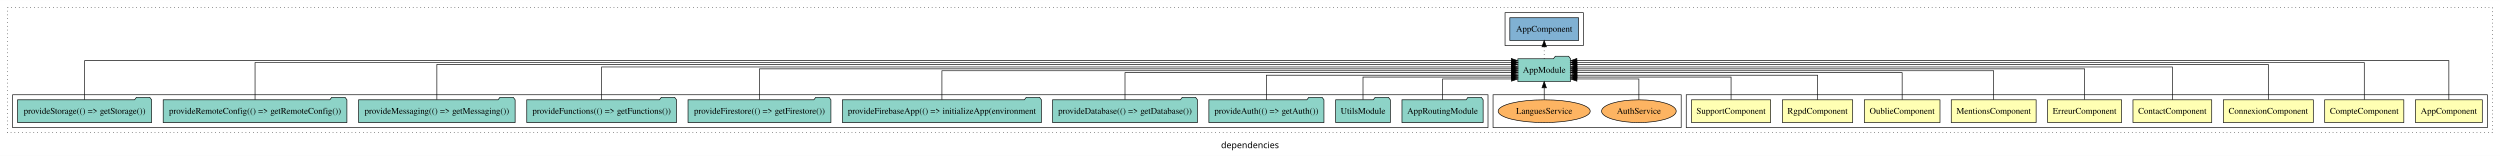
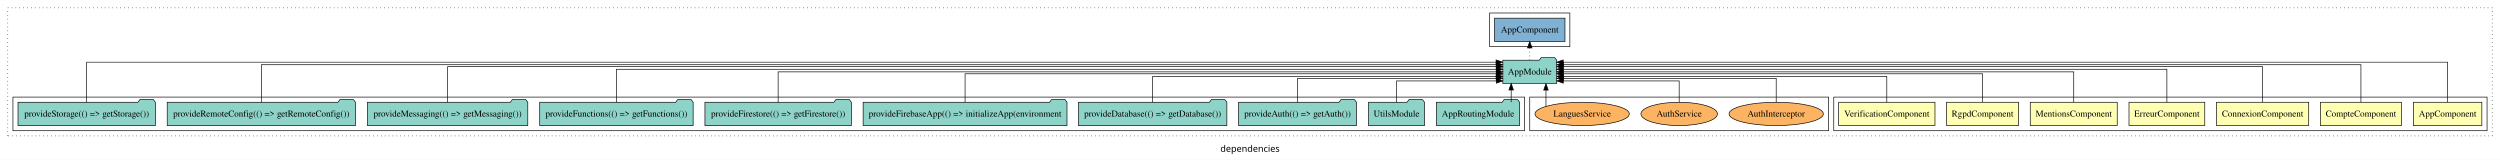
- <svg xmlns="http://www.w3.org/2000/svg" width="3960pt" height="247pt" viewBox="0.00 0.00 3960.00 246.80">
+ <svg xmlns="http://www.w3.org/2000/svg" width="3865pt" height="247pt" viewBox="0.00 0.00 3865.00 246.80">
  <g id="graph0" class="graph" transform="scale(1 1) rotate(0) translate(4 242.8)">
-     <polygon fill="white" stroke="transparent" points="-4,4 -4,-242.8 3956,-242.8 3956,4 -4,4" />
-     <text text-anchor="middle" x="1976" y="-8.2" font-family="sans-serif" font-size="14.00">dependencies</text>
+     <polygon fill="white" stroke="transparent" points="-4,4 -4,-242.8 3861,-242.8 3861,4 -4,4" />
+     <text text-anchor="middle" x="1928.5" y="-8.2" font-family="sans-serif" font-size="14.00">dependencies</text>
    <g id="clust1" class="cluster">
-       <polygon fill="none" stroke="black" stroke-dasharray="1,5" points="8,-32.8 8,-230.8 3944,-230.8 3944,-32.8 8,-32.8" />
+       <polygon fill="none" stroke="black" stroke-dasharray="1,5" points="8,-32.8 8,-230.8 3849,-230.8 3849,-32.8 8,-32.8" />
    </g>
    <g id="clust2" class="cluster">
-       <polygon fill="none" stroke="black" points="2667,-40.8 2667,-92.8 3936,-92.8 3936,-40.8 2667,-40.8" />
+       <polygon fill="none" stroke="black" points="2831,-40.8 2831,-92.8 3841,-92.8 3841,-40.8 2831,-40.8" />
    </g>
-     <g id="clust15" class="cluster">
-       <polygon fill="none" stroke="black" points="2361,-40.8 2361,-92.8 2659,-92.8 2659,-40.8 2361,-40.8" />
+     <g id="clust13" class="cluster">
+       <polygon fill="none" stroke="black" points="2361,-40.8 2361,-92.8 2823,-92.8 2823,-40.8 2361,-40.8" />
+     </g>
+     <g id="clust10" class="cluster">
+       <polygon fill="none" stroke="black" points="16,-40.8 16,-92.8 2353,-92.8 2353,-40.8 16,-40.8" />
    </g>
    <g id="clust12" class="cluster">
-       <polygon fill="none" stroke="black" points="16,-40.8 16,-92.8 2353,-92.8 2353,-40.8 16,-40.8" />
-     </g>
-     <g id="clust14" class="cluster">
-       <polygon fill="none" stroke="black" points="2380,-170.8 2380,-222.8 2504,-222.8 2504,-170.8 2380,-170.8" />
+       <polygon fill="none" stroke="black" points="2299,-170.8 2299,-222.8 2423,-222.8 2423,-170.8 2299,-170.8" />
    </g>
    <g id="node1" class="node">
-       <polygon fill="#ffffb3" stroke="black" points="3927.94,-84.8 3822.06,-84.8 3822.06,-48.8 3927.94,-48.8 3927.94,-84.8" />
-       <text text-anchor="middle" x="3875" y="-62.6" font-family="Times,serif" font-size="14.00">AppComponent</text>
+       <polygon fill="#ffffb3" stroke="black" points="3832.94,-84.8 3727.06,-84.8 3727.06,-48.8 3832.94,-48.8 3832.94,-84.8" />
+       <text text-anchor="middle" x="3780" y="-62.6" font-family="Times,serif" font-size="14.00">AppComponent</text>
    </g>
-     <g id="node10" class="node">
-       <polygon fill="#8dd3c7" stroke="black" points="2483.66,-149.8 2480.66,-153.8 2459.66,-153.8 2456.66,-149.8 2400.34,-149.8 2400.34,-113.8 2483.66,-113.8 2483.66,-149.8" />
-       <text text-anchor="middle" x="2442" y="-127.6" font-family="Times,serif" font-size="14.00">AppModule</text>
+     <g id="node8" class="node">
+       <polygon fill="#8dd3c7" stroke="black" points="2402.66,-149.8 2399.66,-153.8 2378.66,-153.8 2375.66,-149.8 2319.34,-149.8 2319.34,-113.8 2402.66,-113.8 2402.66,-149.8" />
+       <text text-anchor="middle" x="2361" y="-127.6" font-family="Times,serif" font-size="14.00">AppModule</text>
    </g>
    <g id="edge1" class="edge">
-       <path fill="none" stroke="black" d="M3875,-84.95C3875,-108.56 3875,-146.8 3875,-146.8 3875,-146.8 2493.73,-146.8 2493.73,-146.8" />
-       <polygon fill="black" stroke="black" points="2493.73,-143.3 2483.73,-146.8 2493.73,-150.3 2493.73,-143.3" />
+       <path fill="none" stroke="black" d="M3780,-84.95C3780,-108.56 3780,-146.8 3780,-146.8 3780,-146.8 2412.7,-146.8 2412.7,-146.8" />
+       <polygon fill="black" stroke="black" points="2412.7,-143.3 2402.7,-146.8 2412.7,-150.3 2412.7,-143.3" />
    </g>
    <g id="node2" class="node">
-       <polygon fill="#ffffb3" stroke="black" points="3803.66,-84.8 3678.34,-84.8 3678.34,-48.8 3803.66,-48.8 3803.66,-84.8" />
-       <text text-anchor="middle" x="3741" y="-62.6" font-family="Times,serif" font-size="14.00">CompteComponent</text>
+       <polygon fill="#ffffb3" stroke="black" points="3708.66,-84.8 3583.34,-84.8 3583.34,-48.8 3708.66,-48.8 3708.66,-84.8" />
+       <text text-anchor="middle" x="3646" y="-62.6" font-family="Times,serif" font-size="14.00">CompteComponent</text>
    </g>
    <g id="edge2" class="edge">
-       <path fill="none" stroke="black" d="M3741,-85.05C3741,-107.82 3741,-143.8 3741,-143.8 3741,-143.8 2493.75,-143.8 2493.75,-143.8" />
-       <polygon fill="black" stroke="black" points="2493.75,-140.3 2483.75,-143.8 2493.75,-147.3 2493.75,-140.3" />
+       <path fill="none" stroke="black" d="M3646,-84.81C3646,-107.29 3646,-142.8 3646,-142.8 3646,-142.8 2413.02,-142.8 2413.02,-142.8" />
+       <polygon fill="black" stroke="black" points="2413.02,-139.3 2403.02,-142.8 2413.02,-146.3 2413.02,-139.3" />
    </g>
    <g id="node3" class="node">
-       <polygon fill="#ffffb3" stroke="black" points="3660.27,-84.8 3517.73,-84.8 3517.73,-48.8 3660.27,-48.8 3660.27,-84.8" />
-       <text text-anchor="middle" x="3589" y="-62.6" font-family="Times,serif" font-size="14.00">ConnexionComponent</text>
+       <polygon fill="#ffffb3" stroke="black" points="3565.27,-84.8 3422.73,-84.8 3422.73,-48.8 3565.27,-48.8 3565.27,-84.8" />
+       <text text-anchor="middle" x="3494" y="-62.6" font-family="Times,serif" font-size="14.00">ConnexionComponent</text>
    </g>
    <g id="edge3" class="edge">
-       <path fill="none" stroke="black" d="M3589,-85.09C3589,-107.01 3589,-140.8 3589,-140.8 3589,-140.8 2493.84,-140.8 2493.84,-140.8" />
-       <polygon fill="black" stroke="black" points="2493.84,-137.3 2483.84,-140.8 2493.84,-144.3 2493.84,-137.3" />
+       <path fill="none" stroke="black" d="M3494,-84.84C3494,-106.46 3494,-139.8 3494,-139.8 3494,-139.8 2412.67,-139.8 2412.67,-139.8" />
+       <polygon fill="black" stroke="black" points="2412.67,-136.3 2402.67,-139.8 2412.67,-143.3 2412.67,-136.3" />
    </g>
    <g id="node4" class="node">
-       <polygon fill="#ffffb3" stroke="black" points="3499.38,-84.8 3374.62,-84.8 3374.62,-48.8 3499.38,-48.8 3499.38,-84.8" />
-       <text text-anchor="middle" x="3437" y="-62.6" font-family="Times,serif" font-size="14.00">ContactComponent</text>
+       <polygon fill="#ffffb3" stroke="black" points="3404.58,-84.8 3287.42,-84.8 3287.42,-48.8 3404.58,-48.8 3404.58,-84.8" />
+       <text text-anchor="middle" x="3346" y="-62.6" font-family="Times,serif" font-size="14.00">ErreurComponent</text>
    </g>
    <g id="edge4" class="edge">
-       <path fill="none" stroke="black" d="M3437,-84.83C3437,-105.57 3437,-136.8 3437,-136.8 3437,-136.8 2493.8,-136.8 2493.8,-136.8" />
-       <polygon fill="black" stroke="black" points="2493.8,-133.3 2483.8,-136.8 2493.8,-140.3 2493.8,-133.3" />
+       <path fill="none" stroke="black" d="M3346,-84.93C3346,-105.37 3346,-135.8 3346,-135.8 3346,-135.8 2412.7,-135.8 2412.7,-135.8" />
+       <polygon fill="black" stroke="black" points="2412.7,-132.3 2402.7,-135.8 2412.7,-139.3 2412.7,-132.3" />
    </g>
    <g id="node5" class="node">
-       <polygon fill="#ffffb3" stroke="black" points="3356.58,-84.8 3239.42,-84.8 3239.42,-48.8 3356.58,-48.8 3356.58,-84.8" />
-       <text text-anchor="middle" x="3298" y="-62.6" font-family="Times,serif" font-size="14.00">ErreurComponent</text>
+       <polygon fill="#ffffb3" stroke="black" points="3269.22,-84.8 3134.78,-84.8 3134.78,-48.8 3269.22,-48.8 3269.22,-84.8" />
+       <text text-anchor="middle" x="3202" y="-62.6" font-family="Times,serif" font-size="14.00">MentionsComponent</text>
    </g>
    <g id="edge5" class="edge">
-       <path fill="none" stroke="black" d="M3298,-85.11C3298,-104.95 3298,-133.8 3298,-133.8 3298,-133.8 2493.87,-133.8 2493.87,-133.8" />
-       <polygon fill="black" stroke="black" points="2493.87,-130.3 2483.87,-133.8 2493.87,-137.3 2493.87,-130.3" />
+       <path fill="none" stroke="black" d="M3202,-84.91C3202,-104.14 3202,-131.8 3202,-131.8 3202,-131.8 2412.71,-131.8 2412.71,-131.8" />
+       <polygon fill="black" stroke="black" points="2412.71,-128.3 2402.71,-131.8 2412.71,-135.3 2412.71,-128.3" />
    </g>
    <g id="node6" class="node">
-       <polygon fill="#ffffb3" stroke="black" points="3221.22,-84.8 3086.78,-84.8 3086.78,-48.8 3221.22,-48.8 3221.22,-84.8" />
-       <text text-anchor="middle" x="3154" y="-62.6" font-family="Times,serif" font-size="14.00">MentionsComponent</text>
+       <polygon fill="#ffffb3" stroke="black" points="3116.67,-84.8 3005.33,-84.8 3005.33,-48.8 3116.67,-48.8 3116.67,-84.8" />
+       <text text-anchor="middle" x="3061" y="-62.6" font-family="Times,serif" font-size="14.00">RgpdComponent</text>
    </g>
    <g id="edge6" class="edge">
-       <path fill="none" stroke="black" d="M3154,-84.97C3154,-103.89 3154,-130.8 3154,-130.8 3154,-130.8 2493.88,-130.8 2493.88,-130.8" />
-       <polygon fill="black" stroke="black" points="2493.88,-127.3 2483.88,-130.8 2493.88,-134.3 2493.88,-127.3" />
+       <path fill="none" stroke="black" d="M3061,-85.07C3061,-103.36 3061,-128.8 3061,-128.8 3061,-128.8 2412.69,-128.8 2412.69,-128.8" />
+       <polygon fill="black" stroke="black" points="2412.69,-125.3 2402.69,-128.8 2412.69,-132.3 2412.69,-125.3" />
    </g>
    <g id="node7" class="node">
-       <polygon fill="#ffffb3" stroke="black" points="3068.94,-84.8 2949.06,-84.8 2949.06,-48.8 3068.94,-48.8 3068.94,-84.8" />
-       <text text-anchor="middle" x="3009" y="-62.6" font-family="Times,serif" font-size="14.00">OublieComponent</text>
+       <polygon fill="#ffffb3" stroke="black" points="2987.47,-84.8 2838.53,-84.8 2838.53,-48.8 2987.47,-48.8 2987.47,-84.8" />
+       <text text-anchor="middle" x="2913" y="-62.6" font-family="Times,serif" font-size="14.00">VerificationComponent</text>
    </g>
    <g id="edge7" class="edge">
-       <path fill="none" stroke="black" d="M3009,-85.1C3009,-103.07 3009,-127.8 3009,-127.8 3009,-127.8 2493.69,-127.8 2493.69,-127.8" />
-       <polygon fill="black" stroke="black" points="2493.69,-124.3 2483.69,-127.8 2493.69,-131.3 2493.69,-124.3" />
+       <path fill="none" stroke="black" d="M2913,-84.83C2913,-101.86 2913,-124.8 2913,-124.8 2913,-124.8 2412.94,-124.8 2412.94,-124.8" />
+       <polygon fill="black" stroke="black" points="2412.94,-121.3 2402.94,-124.8 2412.94,-128.3 2412.94,-121.3" />
    </g>
-     <g id="node8" class="node">
-       <polygon fill="#ffffb3" stroke="black" points="2930.67,-84.8 2819.33,-84.8 2819.33,-48.8 2930.67,-48.8 2930.67,-84.8" />
-       <text text-anchor="middle" x="2875" y="-62.6" font-family="Times,serif" font-size="14.00">RgpdComponent</text>
+     <g id="node19" class="node">
+       <polygon fill="#80b1d3" stroke="black" points="2415.44,-214.8 2306.56,-214.8 2306.56,-178.8 2415.44,-178.8 2415.44,-214.8" />
+       <text text-anchor="middle" x="2361" y="-192.6" font-family="Times,serif" font-size="14.00">AppComponent </text>
    </g>
-     <g id="edge8" class="edge">
-       <path fill="none" stroke="black" d="M2875,-84.84C2875,-101.53 2875,-123.8 2875,-123.8 2875,-123.8 2493.91,-123.8 2493.91,-123.8" />
-       <polygon fill="black" stroke="black" points="2493.91,-120.3 2483.91,-123.8 2493.91,-127.3 2493.91,-120.3" />
+     <g id="edge18" class="edge">
+       <path fill="none" stroke="black" stroke-dasharray="1,5" d="M2361,-149.91C2361,-149.91 2361,-168.79 2361,-168.79" />
+       <polygon fill="black" stroke="black" points="2357.5,-168.79 2361,-178.79 2364.5,-168.79 2357.5,-168.79" />
    </g>
    <g id="node9" class="node">
-       <polygon fill="#ffffb3" stroke="black" points="2800.67,-84.8 2675.33,-84.8 2675.33,-48.8 2800.67,-48.8 2800.67,-84.8" />
-       <text text-anchor="middle" x="2738" y="-62.6" font-family="Times,serif" font-size="14.00">SupportComponent</text>
-     </g>
-     <g id="edge9" class="edge">
-       <path fill="none" stroke="black" d="M2738,-85.08C2738,-100.75 2738,-120.8 2738,-120.8 2738,-120.8 2493.78,-120.8 2493.78,-120.8" />
-       <polygon fill="black" stroke="black" points="2493.78,-117.3 2483.78,-120.8 2493.78,-124.3 2493.78,-117.3" />
-     </g>
-     <g id="node21" class="node">
-       <polygon fill="#80b1d3" stroke="black" points="2496.44,-214.8 2387.56,-214.8 2387.56,-178.8 2496.44,-178.8 2496.44,-214.8" />
-       <text text-anchor="middle" x="2442" y="-192.6" font-family="Times,serif" font-size="14.00">AppComponent </text>
-     </g>
-     <g id="edge20" class="edge">
-       <path fill="none" stroke="black" stroke-dasharray="1,5" d="M2442,-149.91C2442,-149.91 2442,-168.79 2442,-168.79" />
-       <polygon fill="black" stroke="black" points="2438.5,-168.79 2442,-178.79 2445.5,-168.79 2438.5,-168.79" />
-     </g>
-     <g id="node11" class="node">
      <polygon fill="#8dd3c7" stroke="black" points="2345.28,-84.8 2342.28,-88.8 2321.28,-88.8 2318.28,-84.8 2216.72,-84.8 2216.72,-48.8 2345.28,-48.8 2345.28,-84.8" />
      <text text-anchor="middle" x="2281" y="-62.6" font-family="Times,serif" font-size="14.00">AppRoutingModule</text>
    </g>
-     <g id="edge10" class="edge">
-       <path fill="none" stroke="black" d="M2281,-84.92C2281,-99.58 2281,-117.8 2281,-117.8 2281,-117.8 2390.12,-117.8 2390.12,-117.8" />
-       <polygon fill="black" stroke="black" points="2390.12,-121.3 2400.12,-117.8 2390.12,-114.3 2390.12,-121.3" />
+     <g id="edge8" class="edge">
+       <path fill="none" stroke="black" d="M2332.28,-84.91C2332.28,-84.91 2332.28,-103.79 2332.28,-103.79" />
+       <polygon fill="black" stroke="black" points="2328.78,-103.79 2332.28,-113.79 2335.78,-103.79 2328.78,-103.79" />
    </g>
-     <g id="node12" class="node">
+     <g id="node10" class="node">
      <polygon fill="#8dd3c7" stroke="black" points="2198.28,-84.8 2195.28,-88.8 2174.28,-88.8 2171.28,-84.8 2111.72,-84.8 2111.72,-48.8 2198.28,-48.8 2198.28,-84.8" />
      <text text-anchor="middle" x="2155" y="-62.6" font-family="Times,serif" font-size="14.00">UtilsModule</text>
    </g>
-     <g id="edge11" class="edge">
-       <path fill="none" stroke="black" d="M2155,-85.08C2155,-100.75 2155,-120.8 2155,-120.8 2155,-120.8 2390.27,-120.8 2390.27,-120.8" />
-       <polygon fill="black" stroke="black" points="2390.27,-124.3 2400.27,-120.8 2390.27,-117.3 2390.27,-124.3" />
+     <g id="edge9" class="edge">
+       <path fill="none" stroke="black" d="M2155,-84.92C2155,-99.58 2155,-117.8 2155,-117.8 2155,-117.8 2309.31,-117.8 2309.31,-117.8" />
+       <polygon fill="black" stroke="black" points="2309.31,-121.3 2319.31,-117.8 2309.31,-114.3 2309.31,-121.3" />
    </g>
-     <g id="node13" class="node">
+     <g id="node11" class="node">
      <polygon fill="#8dd3c7" stroke="black" points="2093.13,-84.8 2090.13,-88.8 2069.13,-88.8 2066.13,-84.8 1910.87,-84.8 1910.87,-48.8 2093.13,-48.8 2093.13,-84.8" />
      <text text-anchor="middle" x="2002" y="-62.6" font-family="Times,serif" font-size="14.00">provideAuth(() =&gt; getAuth())</text>
    </g>
-     <g id="edge12" class="edge">
-       <path fill="none" stroke="black" d="M2002,-84.84C2002,-101.53 2002,-123.8 2002,-123.8 2002,-123.8 2390.21,-123.8 2390.21,-123.8" />
-       <polygon fill="black" stroke="black" points="2390.21,-127.3 2400.21,-123.8 2390.21,-120.3 2390.21,-127.3" />
+     <g id="edge10" class="edge">
+       <path fill="none" stroke="black" d="M2002,-84.81C2002,-100.85 2002,-121.8 2002,-121.8 2002,-121.8 2309.12,-121.8 2309.12,-121.8" />
+       <polygon fill="black" stroke="black" points="2309.12,-125.3 2319.12,-121.8 2309.12,-118.3 2309.12,-125.3" />
    </g>
-     <g id="node14" class="node">
+     <g id="node12" class="node">
      <polygon fill="#8dd3c7" stroke="black" points="1892.74,-84.8 1889.74,-88.8 1868.74,-88.8 1865.74,-84.8 1663.26,-84.8 1663.26,-48.8 1892.74,-48.8 1892.74,-84.8" />
      <text text-anchor="middle" x="1778" y="-62.6" font-family="Times,serif" font-size="14.00">provideDatabase(() =&gt; getDatabase())</text>
    </g>
-     <g id="edge13" class="edge">
-       <path fill="none" stroke="black" d="M1778,-85.1C1778,-103.07 1778,-127.8 1778,-127.8 1778,-127.8 2390.21,-127.8 2390.21,-127.8" />
-       <polygon fill="black" stroke="black" points="2390.21,-131.3 2400.21,-127.8 2390.21,-124.3 2390.21,-131.3" />
+     <g id="edge11" class="edge">
+       <path fill="none" stroke="black" d="M1778,-84.83C1778,-101.86 1778,-124.8 1778,-124.8 1778,-124.8 2309.07,-124.8 2309.07,-124.8" />
+       <polygon fill="black" stroke="black" points="2309.07,-128.3 2319.07,-124.8 2309.07,-121.3 2309.07,-128.3" />
    </g>
-     <g id="node15" class="node">
+     <g id="node13" class="node">
      <polygon fill="#8dd3c7" stroke="black" points="1645.59,-84.8 1642.59,-88.8 1621.59,-88.8 1618.59,-84.8 1330.41,-84.8 1330.41,-48.8 1645.59,-48.8 1645.59,-84.8" />
      <text text-anchor="middle" x="1488" y="-62.6" font-family="Times,serif" font-size="14.00">provideFirebaseApp(() =&gt; initializeApp(environment</text>
    </g>
-     <g id="edge14" class="edge">
-       <path fill="none" stroke="black" d="M1488,-84.97C1488,-103.89 1488,-130.8 1488,-130.8 1488,-130.8 2390.09,-130.8 2390.09,-130.8" />
-       <polygon fill="black" stroke="black" points="2390.09,-134.3 2400.09,-130.8 2390.09,-127.3 2390.09,-134.3" />
+     <g id="edge12" class="edge">
+       <path fill="none" stroke="black" d="M1488,-85.07C1488,-103.36 1488,-128.8 1488,-128.8 1488,-128.8 2309.19,-128.8 2309.19,-128.8" />
+       <polygon fill="black" stroke="black" points="2309.19,-132.3 2319.19,-128.8 2309.19,-125.3 2309.19,-132.3" />
    </g>
-     <g id="node16" class="node">
+     <g id="node14" class="node">
      <polygon fill="#8dd3c7" stroke="black" points="1312.16,-84.8 1309.16,-88.8 1288.16,-88.8 1285.16,-84.8 1085.84,-84.8 1085.84,-48.8 1312.16,-48.8 1312.16,-84.8" />
      <text text-anchor="middle" x="1199" y="-62.6" font-family="Times,serif" font-size="14.00">provideFirestore(() =&gt; getFirestore())</text>
    </g>
-     <g id="edge15" class="edge">
-       <path fill="none" stroke="black" d="M1199,-85.11C1199,-104.95 1199,-133.8 1199,-133.8 1199,-133.8 2390.29,-133.8 2390.29,-133.8" />
-       <polygon fill="black" stroke="black" points="2390.29,-137.3 2400.29,-133.8 2390.29,-130.3 2390.29,-137.3" />
+     <g id="edge13" class="edge">
+       <path fill="none" stroke="black" d="M1199,-84.91C1199,-104.14 1199,-131.8 1199,-131.8 1199,-131.8 2309.3,-131.8 2309.3,-131.8" />
+       <polygon fill="black" stroke="black" points="2309.3,-135.3 2319.3,-131.8 2309.3,-128.3 2309.3,-135.3" />
    </g>
-     <g id="node17" class="node">
+     <g id="node15" class="node">
      <polygon fill="#8dd3c7" stroke="black" points="1067.59,-84.8 1064.59,-88.8 1043.59,-88.8 1040.59,-84.8 830.41,-84.8 830.41,-48.8 1067.59,-48.8 1067.59,-84.8" />
      <text text-anchor="middle" x="949" y="-62.6" font-family="Times,serif" font-size="14.00">provideFunctions(() =&gt; getFunctions())</text>
    </g>
-     <g id="edge16" class="edge">
-       <path fill="none" stroke="black" d="M949,-84.83C949,-105.57 949,-136.8 949,-136.8 949,-136.8 2390.12,-136.8 2390.12,-136.8" />
-       <polygon fill="black" stroke="black" points="2390.12,-140.3 2400.12,-136.8 2390.12,-133.3 2390.12,-140.3" />
+     <g id="edge14" class="edge">
+       <path fill="none" stroke="black" d="M949,-84.93C949,-105.37 949,-135.8 949,-135.8 949,-135.8 2309.12,-135.8 2309.12,-135.8" />
+       <polygon fill="black" stroke="black" points="2309.12,-139.3 2319.12,-135.8 2309.12,-132.3 2309.12,-139.3" />
    </g>
-     <g id="node18" class="node">
+     <g id="node16" class="node">
      <polygon fill="#8dd3c7" stroke="black" points="811.96,-84.8 808.96,-88.8 787.96,-88.8 784.96,-84.8 564.04,-84.8 564.04,-48.8 811.96,-48.8 811.96,-84.8" />
      <text text-anchor="middle" x="688" y="-62.6" font-family="Times,serif" font-size="14.00">provideMessaging(() =&gt; getMessaging())</text>
    </g>
-     <g id="edge17" class="edge">
-       <path fill="none" stroke="black" d="M688,-85.09C688,-107.01 688,-140.8 688,-140.8 688,-140.8 2389.94,-140.8 2389.94,-140.8" />
-       <polygon fill="black" stroke="black" points="2389.94,-144.3 2399.94,-140.8 2389.94,-137.3 2389.94,-144.3" />
+     <g id="edge15" class="edge">
+       <path fill="none" stroke="black" d="M688,-84.84C688,-106.46 688,-139.8 688,-139.8 688,-139.8 2309.23,-139.8 2309.23,-139.8" />
+       <polygon fill="black" stroke="black" points="2309.23,-143.3 2319.23,-139.8 2309.23,-136.3 2309.23,-143.3" />
    </g>
-     <g id="node19" class="node">
+     <g id="node17" class="node">
      <polygon fill="#8dd3c7" stroke="black" points="545.5,-84.8 542.5,-88.8 521.5,-88.8 518.5,-84.8 254.5,-84.8 254.5,-48.8 545.5,-48.8 545.5,-84.8" />
      <text text-anchor="middle" x="400" y="-62.6" font-family="Times,serif" font-size="14.00">provideRemoteConfig(() =&gt; getRemoteConfig())</text>
    </g>
-     <g id="edge18" class="edge">
-       <path fill="none" stroke="black" d="M400,-85.05C400,-107.82 400,-143.8 400,-143.8 400,-143.8 2390.28,-143.8 2390.28,-143.8" />
-       <polygon fill="black" stroke="black" points="2390.28,-147.3 2400.28,-143.8 2390.28,-140.3 2390.28,-147.3" />
+     <g id="edge16" class="edge">
+       <path fill="none" stroke="black" d="M400,-84.81C400,-107.29 400,-142.8 400,-142.8 400,-142.8 2309.13,-142.8 2309.13,-142.8" />
+       <polygon fill="black" stroke="black" points="2309.13,-146.3 2319.13,-142.8 2309.13,-139.3 2309.13,-146.3" />
    </g>
-     <g id="node20" class="node">
+     <g id="node18" class="node">
      <polygon fill="#8dd3c7" stroke="black" points="236.16,-84.8 233.16,-88.8 212.16,-88.8 209.16,-84.8 23.84,-84.8 23.84,-48.8 236.16,-48.8 236.16,-84.8" />
      <text text-anchor="middle" x="130" y="-62.6" font-family="Times,serif" font-size="14.00">provideStorage(() =&gt; getStorage())</text>
    </g>
+     <g id="edge17" class="edge">
+       <path fill="none" stroke="black" d="M130,-84.95C130,-108.56 130,-146.8 130,-146.8 130,-146.8 2308.92,-146.8 2308.92,-146.8" />
+       <polygon fill="black" stroke="black" points="2308.92,-150.3 2318.92,-146.8 2308.92,-143.3 2308.92,-150.3" />
+     </g>
+     <g id="node20" class="node">
+       <ellipse fill="#fdb462" stroke="black" cx="2742" cy="-66.8" rx="72.92" ry="18" />
+       <text text-anchor="middle" x="2742" y="-62.6" font-family="Times,serif" font-size="14.00">AuthInterceptor</text>
+     </g>
    <g id="edge19" class="edge">
-       <path fill="none" stroke="black" d="M130,-84.95C130,-108.56 130,-146.8 130,-146.8 130,-146.8 2389.9,-146.8 2389.9,-146.8" />
-       <polygon fill="black" stroke="black" points="2389.9,-150.3 2399.9,-146.8 2389.9,-143.3 2389.9,-150.3" />
+       <path fill="none" stroke="black" d="M2742,-84.81C2742,-100.85 2742,-121.8 2742,-121.8 2742,-121.8 2412.86,-121.8 2412.86,-121.8" />
+       <polygon fill="black" stroke="black" points="2412.86,-118.3 2402.86,-121.8 2412.86,-125.3 2412.86,-118.3" />
    </g>
-     <g id="node22" class="node">
+     <g id="node21" class="node">
      <ellipse fill="#fdb462" stroke="black" cx="2592" cy="-66.8" rx="59.11" ry="18" />
      <text text-anchor="middle" x="2592" y="-62.6" font-family="Times,serif" font-size="14.00">AuthService</text>
    </g>
-     <g id="edge21" class="edge">
-       <path fill="none" stroke="black" d="M2592,-84.92C2592,-99.58 2592,-117.8 2592,-117.8 2592,-117.8 2493.78,-117.8 2493.78,-117.8" />
-       <polygon fill="black" stroke="black" points="2493.78,-114.3 2483.78,-117.8 2493.78,-121.3 2493.78,-114.3" />
+     <g id="edge20" class="edge">
+       <path fill="none" stroke="black" d="M2592,-84.92C2592,-99.58 2592,-117.8 2592,-117.8 2592,-117.8 2412.83,-117.8 2412.83,-117.8" />
+       <polygon fill="black" stroke="black" points="2412.83,-114.3 2402.83,-117.8 2412.83,-121.3 2412.83,-114.3" />
    </g>
-     <g id="node23" class="node">
+     <g id="node22" class="node">
      <ellipse fill="#fdb462" stroke="black" cx="2442" cy="-66.8" rx="72.92" ry="18" />
      <text text-anchor="middle" x="2442" y="-62.6" font-family="Times,serif" font-size="14.00">LanguesService</text>
    </g>
-     <g id="edge22" class="edge">
-       <path fill="none" stroke="black" d="M2442,-84.91C2442,-84.91 2442,-103.79 2442,-103.79" />
-       <polygon fill="black" stroke="black" points="2438.5,-103.79 2442,-113.79 2445.5,-103.79 2438.5,-103.79" />
+     <g id="edge21" class="edge">
+       <path fill="none" stroke="black" d="M2386.06,-78.42C2386.06,-78.42 2386.06,-103.65 2386.06,-103.65" />
+       <polygon fill="black" stroke="black" points="2382.56,-103.65 2386.06,-113.65 2389.56,-103.65 2382.56,-103.65" />
    </g>
  </g>
</svg>
